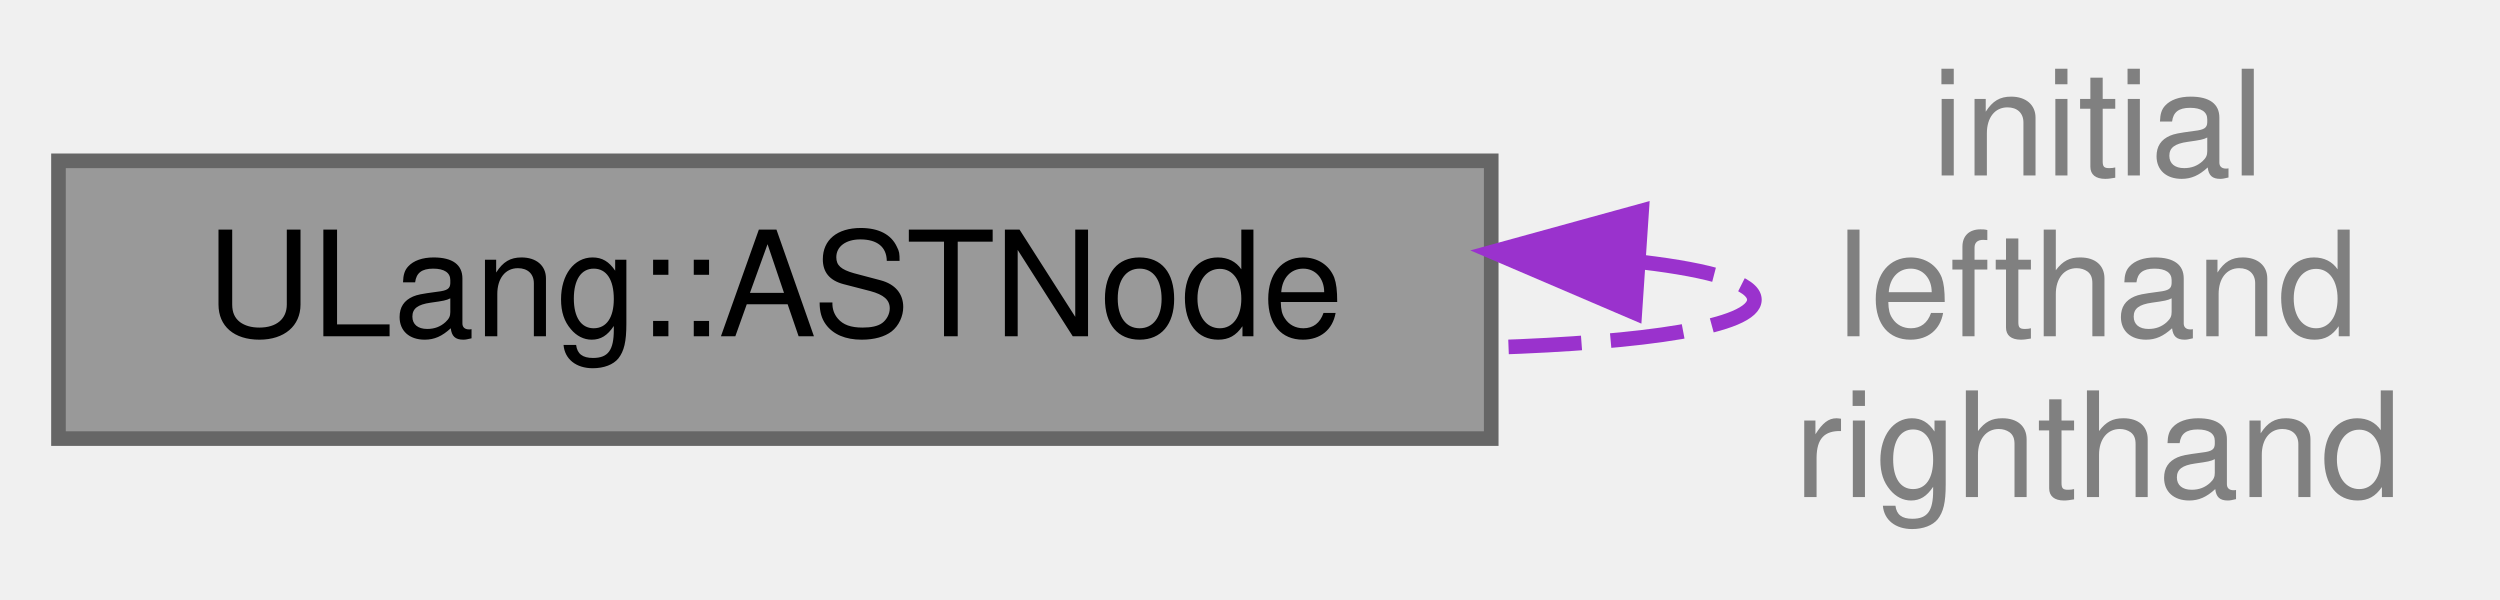
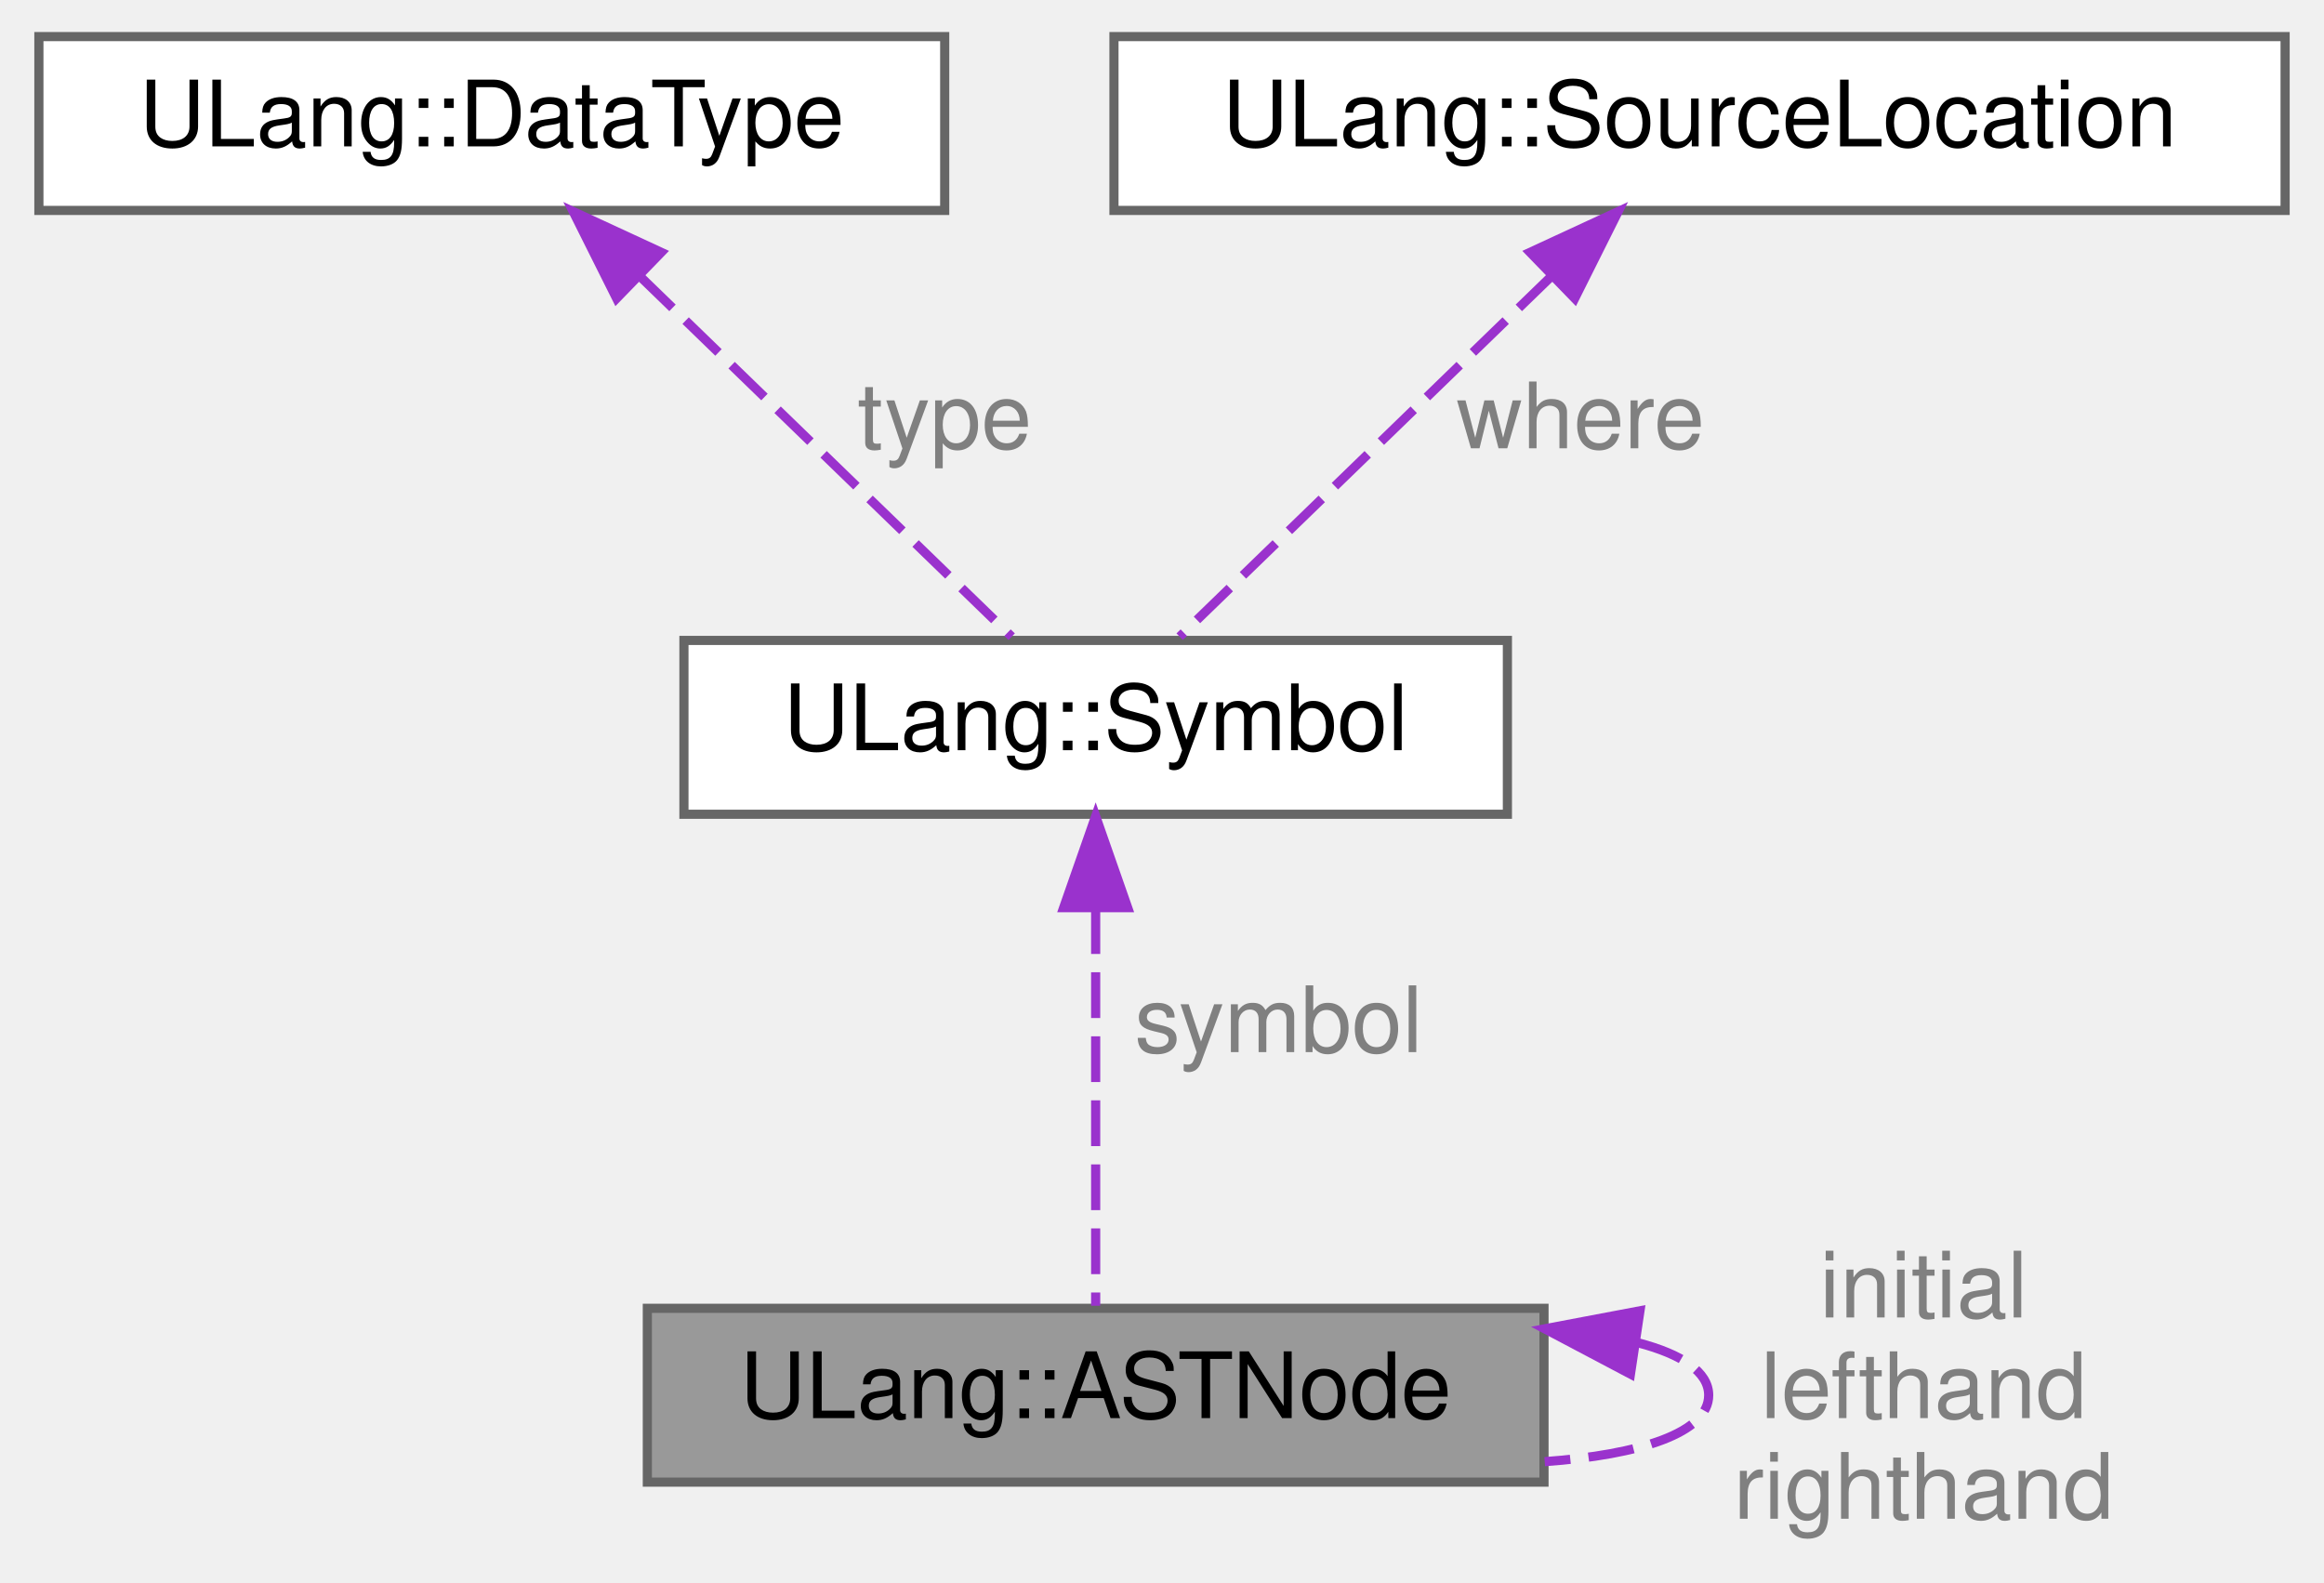
- <svg xmlns="http://www.w3.org/2000/svg" xmlns:xlink="http://www.w3.org/1999/xlink" width="171pt" height="41pt" viewBox="0.00 0.00 171.00 41.00">
-   <g id="graph0" class="graph" transform="scale(1 1) rotate(0) translate(4 37)">
+ <svg xmlns="http://www.w3.org/2000/svg" xmlns:xlink="http://www.w3.org/1999/xlink" width="254pt" height="173pt" viewBox="0.00 0.00 253.50 173.00">
+   <g id="graph0" class="graph" transform="scale(1 1) rotate(0) translate(4 169)">
    <g id="Node000001" class="node">
      <g id="a_Node000001">
        <a xlink:title=" ">
-           <polygon fill="#999999" stroke="#666666" points="98,-26 0,-26 0,-7 98,-7 98,-26" />
-           <text text-anchor="middle" x="49" y="-14" font-family="Helvetica,sans-Serif" font-size="10.00">ULang::ASTNode</text>
+           <polygon fill="#999999" stroke="#666666" points="164.5,-26 66.5,-26 66.5,-7 164.5,-7 164.5,-26" />
+           <text text-anchor="middle" x="115.5" y="-14" font-family="Helvetica,sans-Serif" font-size="10.00">ULang::ASTNode</text>
        </a>
      </g>
    </g>
    <g id="edge1_Node000001_Node000001" class="edge">
      <g id="a_edge1_Node000001_Node000001">
        <a xlink:title=" ">
-           <path fill="none" stroke="#9a32cd" stroke-dasharray="5,2" d="M108.32,-19.07C113.06,-18.51 116,-17.65 116,-16.5 116,-14.65 108.49,-13.57 98.08,-13.23" />
-           <polygon fill="#9a32cd" stroke="#9a32cd" points="107.82,-15.6 98.08,-19.77 108.29,-22.58 107.82,-15.6" />
+           <path fill="none" stroke="#9a32cd" stroke-dasharray="5,2" d="M174.82,-22.22C179.56,-20.97 182.5,-19.06 182.5,-16.5 182.5,-12.4 174.99,-9.98 164.58,-9.24" />
+           <polygon fill="#9a32cd" stroke="#9a32cd" points="173.95,-18.81 164.58,-23.76 174.99,-25.73 173.95,-18.81" />
        </a>
      </g>
-       <text text-anchor="middle" x="139.5" y="-25" font-family="Helvetica,sans-Serif" font-size="10.00" fill="grey"> initial</text>
-       <text text-anchor="middle" x="139.5" y="-14" font-family="Helvetica,sans-Serif" font-size="10.00" fill="grey">lefthand</text>
-       <text text-anchor="middle" x="139.5" y="-3" font-family="Helvetica,sans-Serif" font-size="10.00" fill="grey">righthand</text>
+       <text text-anchor="middle" x="206" y="-25" font-family="Helvetica,sans-Serif" font-size="10.00" fill="grey"> initial</text>
+       <text text-anchor="middle" x="206" y="-14" font-family="Helvetica,sans-Serif" font-size="10.00" fill="grey">lefthand</text>
+       <text text-anchor="middle" x="206" y="-3" font-family="Helvetica,sans-Serif" font-size="10.00" fill="grey">righthand</text>
+     </g>
+     <g id="Node000002" class="node">
+       <g id="a_Node000002">
+         <a xlink:href="structULang_1_1Symbol.html" target="_top" xlink:title=" ">
+           <polygon fill="white" stroke="#666666" points="160.5,-99 70.5,-99 70.5,-80 160.5,-80 160.5,-99" />
+           <text text-anchor="middle" x="115.5" y="-87" font-family="Helvetica,sans-Serif" font-size="10.00">ULang::Symbol</text>
+         </a>
+       </g>
+     </g>
+     <g id="edge2_Node000001_Node000002" class="edge">
+       <g id="a_edge2_Node000001_Node000002">
+         <a xlink:title=" ">
+           <path fill="none" stroke="#9a32cd" stroke-dasharray="5,2" d="M115.5,-69.73C115.5,-55.66 115.5,-37.06 115.5,-26.28" />
+           <polygon fill="#9a32cd" stroke="#9a32cd" points="112,-69.79 115.5,-79.79 119,-69.79 112,-69.79" />
+         </a>
+       </g>
+       <text text-anchor="middle" x="135.5" y="-54" font-family="Helvetica,sans-Serif" font-size="10.00" fill="grey"> symbol</text>
+     </g>
+     <g id="Node000003" class="node">
+       <g id="a_Node000003">
+         <a xlink:href="structULang_1_1DataType.html" target="_top" xlink:title=" ">
+           <polygon fill="white" stroke="#666666" points="99,-165 0,-165 0,-146 99,-146 99,-165" />
+           <text text-anchor="middle" x="49.5" y="-153" font-family="Helvetica,sans-Serif" font-size="10.00">ULang::DataType</text>
+         </a>
+       </g>
+     </g>
+     <g id="edge3_Node000002_Node000003" class="edge">
+       <g id="a_edge3_Node000002_Node000003">
+         <a xlink:title=" ">
+           <path fill="none" stroke="#9a32cd" stroke-dasharray="5,2" d="M65.66,-138.83C78.44,-126.44 95.82,-109.59 106.32,-99.41" />
+           <polygon fill="#9a32cd" stroke="#9a32cd" points="63.14,-136.39 58.4,-145.87 68.02,-141.42 63.14,-136.39" />
+         </a>
+       </g>
+       <text text-anchor="middle" x="99" y="-120" font-family="Helvetica,sans-Serif" font-size="10.00" fill="grey"> type</text>
+     </g>
+     <g id="Node000004" class="node">
+       <g id="a_Node000004">
+         <a xlink:href="structULang_1_1SourceLocation.html" target="_top" xlink:title=" ">
+           <polygon fill="white" stroke="#666666" points="245.5,-165 117.5,-165 117.5,-146 245.5,-146 245.5,-165" />
+           <text text-anchor="middle" x="181.5" y="-153" font-family="Helvetica,sans-Serif" font-size="10.00">ULang::SourceLocation</text>
+         </a>
+       </g>
+     </g>
+     <g id="edge4_Node000002_Node000004" class="edge">
+       <g id="a_edge4_Node000002_Node000004">
+         <a xlink:title=" ">
+           <path fill="none" stroke="#9a32cd" stroke-dasharray="5,2" d="M165.34,-138.83C152.56,-126.44 135.18,-109.59 124.68,-99.41" />
+           <polygon fill="#9a32cd" stroke="#9a32cd" points="162.98,-141.42 172.6,-145.87 167.86,-136.39 162.98,-141.42" />
+         </a>
+       </g>
+       <text text-anchor="middle" x="168.5" y="-120" font-family="Helvetica,sans-Serif" font-size="10.00" fill="grey"> where</text>
    </g>
  </g>
</svg>
